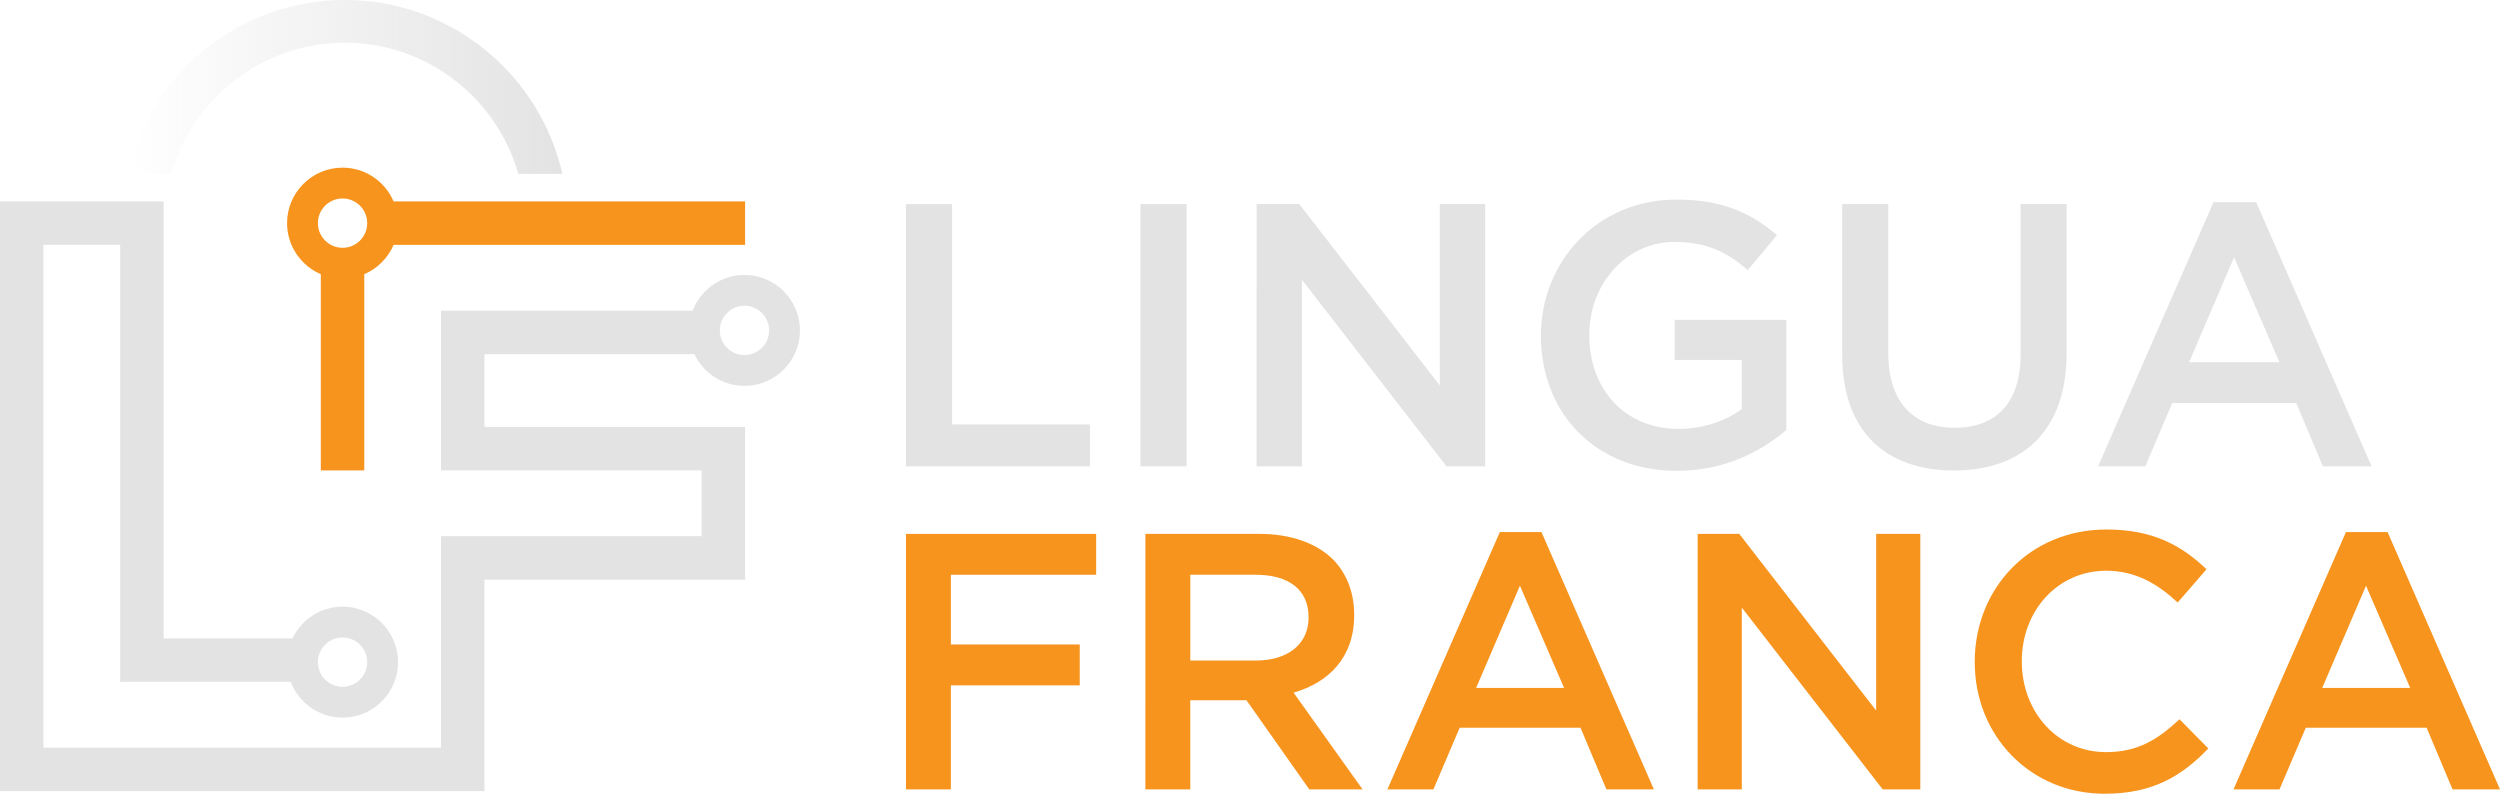
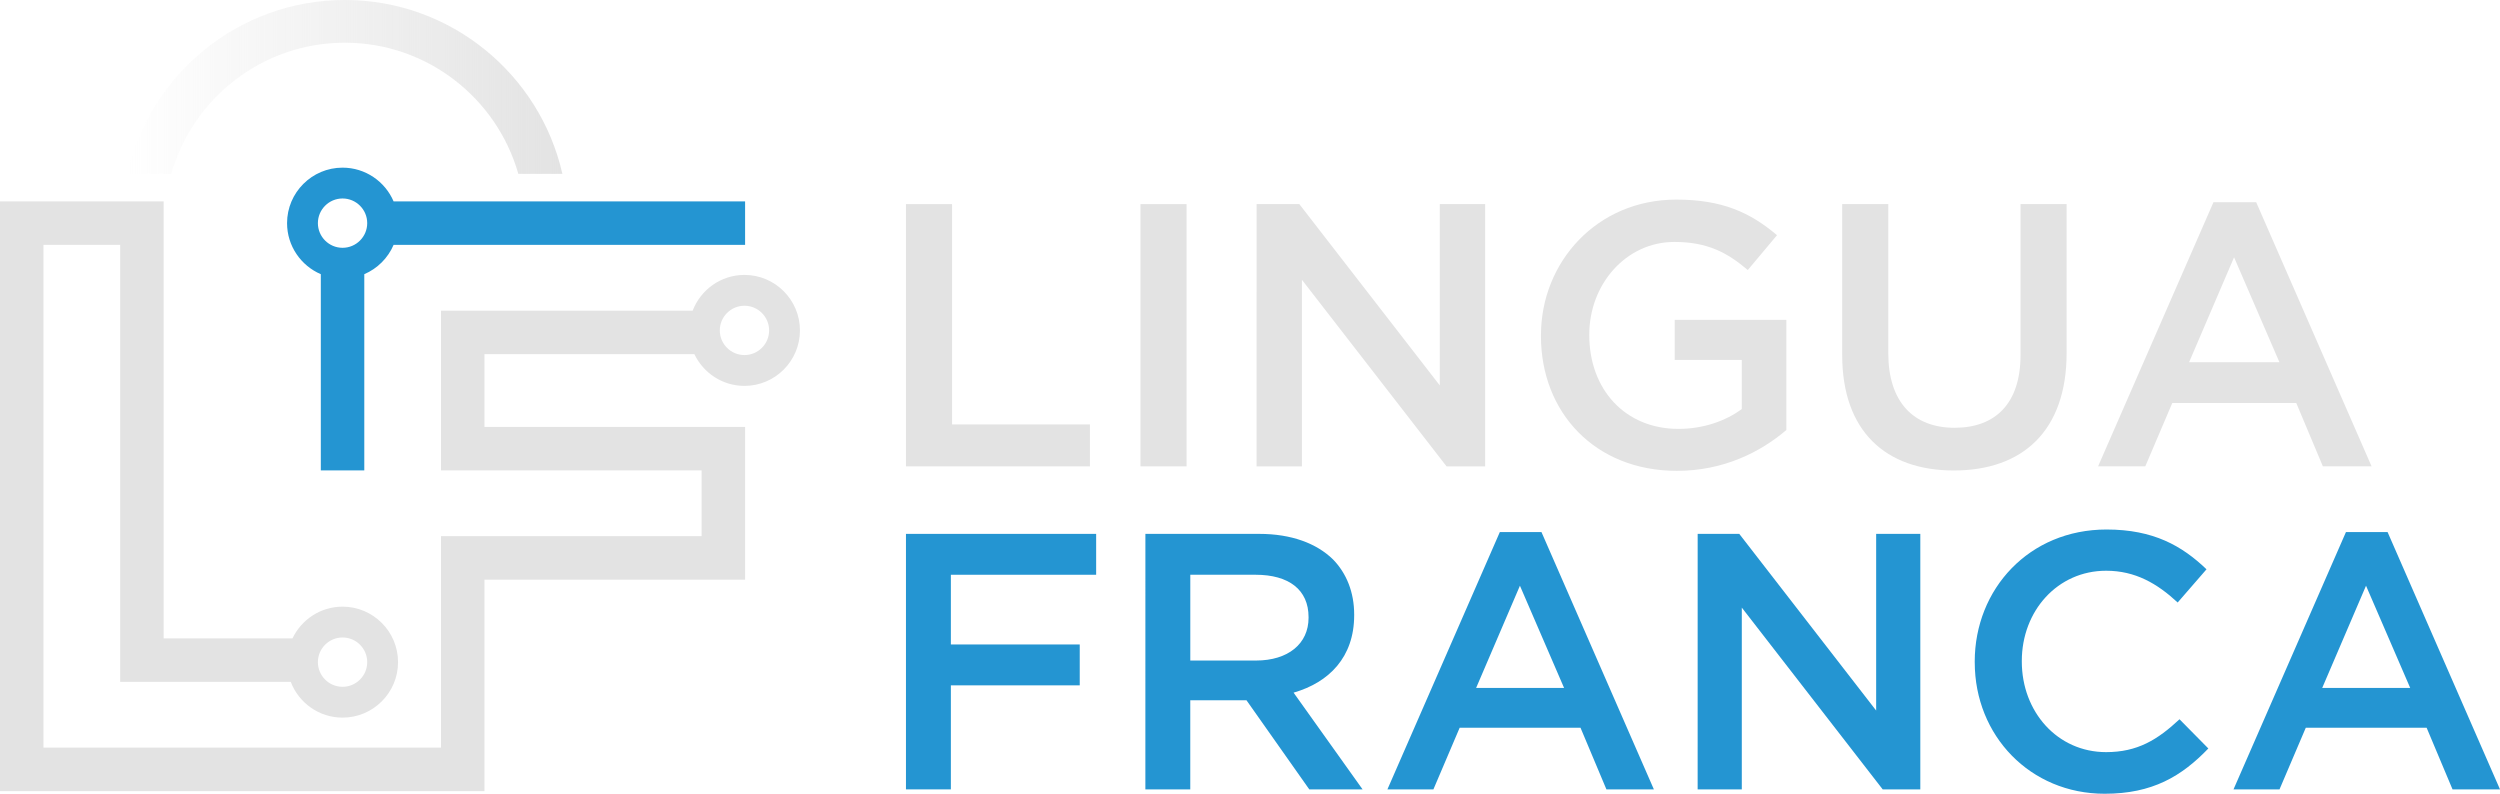
<svg xmlns="http://www.w3.org/2000/svg" xmlns:xlink="http://www.w3.org/1999/xlink" width="800" height="254.011" viewBox="0 0 81.92 26.008" preserveAspectRatio="xMinYMin meet" version="1.1" id="svg6581">
  <defs id="defs6563">
    <linearGradient x1="0" y1="0" x2="1" y2="0" gradientUnits="userSpaceOnUse" gradientTransform="matrix(129.2113,0,0,129.2113,62.63752,232.1215)" spreadMethod="pad" id="linearGradient2262">
      <stop style="stop-opacity:1;stop-color:#e3e3e3" offset="0" id="stop2258" />
      <stop style="stop-opacity:0;stop-color:#f7941e" offset="1" id="stop2260" />
    </linearGradient>
    <clipPath clipPathUnits="userSpaceOnUse" id="clipPath36">
      <path d="M 0,275.441 H 276.279 V 0 H 0 Z" id="path34" />
    </clipPath>
    <linearGradient id="linearGradient28" spreadMethod="pad" gradientTransform="matrix(129.2113,0,0,104.4452,156.8528,538.5075)" gradientUnits="userSpaceOnUse" y2="0" x2="1" y1="0" x1="0" xlink:href="#linearGradient2262">
      <stop id="stop24-3" offset="0" style="stop-color:#e3e3e3;stop-opacity:0;" />
      <stop id="stop26" offset="1" style="stop-color:#e3e3e3;stop-opacity:1;" />
    </linearGradient>
  </defs>
  <g id="g6596" transform="matrix(0.1053371,0,0,-0.1053371,-3.546042,28.98929)">
    <g id="g10" transform="translate(9.097405,6.064937)" />
    <g id="g32501" transform="matrix(1.047703,0,0,1.047703,-1.923591,-1.388616)">
      <g id="g30" transform="translate(9.097405,6.064937)">
        <g id="g32" clip-path="url(#clipPath36)">
-           <g id="g38" transform="translate(126.5786,199.0042)">
-             <path d="m 0,0 c 4.038,0 7.322,-3.285 7.322,-7.322 0,-4.038 -3.284,-7.323 -7.322,-7.323 -4.038,0 -7.323,3.285 -7.323,7.323 C -7.323,-3.285 -4.038,0 0,0 m -6.455,-22.479 v -58.255 h 12.91 v 58.255 c 3.901,1.669 7.033,4.8 8.701,8.702 H 119.521 V -0.868 H 15.156 C 12.64,5.018 6.794,9.153 0,9.153 c -9.084,0 -16.476,-7.391 -16.476,-16.475 0,-6.795 4.136,-12.64 10.021,-15.157" style="fill:#f7941e;fill-opacity:1;fill-rule:nonzero;stroke:none" id="path40" />
-           </g>
+           <g id="g38" transform="translate(126.5786,199.0042)" />
          <g id="g42" transform="translate(126.5786,68.6584)" style="fill:#e3e3e3;fill-opacity:1">
            <path d="m 0,0 c 4.038,0 7.322,-3.284 7.322,-7.322 0,-4.037 -3.284,-7.323 -7.322,-7.323 -4.038,0 -7.323,3.286 -7.323,7.323 C -7.323,-3.284 -4.038,0 0,0 m 119.332,98.498 c 4.037,0 7.322,-3.285 7.322,-7.323 0,-4.037 -3.285,-7.322 -7.322,-7.322 -4.038,0 -7.323,3.285 -7.323,7.322 0,4.038 3.285,7.323 7.323,7.323 M 104.464,84.122 c 2.649,-5.56 8.308,-9.422 14.868,-9.422 9.084,0 16.475,7.391 16.475,16.475 0,9.085 -7.391,16.476 -16.475,16.476 -7.017,0 -13.006,-4.417 -15.377,-10.609 H 29.226 V 49.611 h 77.385 V 30.082 H 29.226 V -32.705 H -88.8 v 149.274 h 22.772 V -13.178 h 50.647 c 2.368,-6.198 8.36,-10.62 15.381,-10.62 9.084,0 16.476,7.392 16.476,16.476 0,9.085 -7.392,16.476 -16.476,16.476 -6.559,0 -12.218,-3.862 -14.867,-9.423 h -38.252 v 129.747 h -48.59 V -45.614 H 42.135 v 62.787 h 77.386 V 62.521 H 42.135 v 21.612 z" style="fill:#e3e3e3;fill-opacity:1;fill-rule:nonzero;stroke:none" id="path44" />
          </g>
        </g>
      </g>
    </g>
  </g>
  <g id="g14864" transform="matrix(0.1534919,0,0,0.1534919,-7.149797,-3.4755)">
+     <path d="m 0,0 c 4.038,0 7.322,-3.285 7.322,-7.322 0,-4.038 -3.284,-7.323 -7.322,-7.323 -4.038,0 -7.323,3.285 -7.323,7.323 C -7.323,-3.285 -4.038,0 0,0 m -6.455,-22.479 v -58.255 h 12.91 v 58.255 c 3.901,1.669 7.033,4.8 8.701,8.702 H 119.521 V -0.868 H 15.156 C 12.64,5.018 6.794,9.153 0,9.153 c -9.084,0 -16.476,-7.391 -16.476,-16.475 0,-6.795 4.136,-12.64 10.021,-15.157" style="fill:#2495d2;fill-opacity:1;fill-rule:nonzero;stroke:none" id="path40" transform="matrix(0.7190087,0,0,-0.7190087,119.7106,65.01464)" />
+     <path id="path72" style="fill:#2495d2;fill-opacity:1;fill-rule:nonzero;stroke:none;stroke-width:0.137" d="m 323.684,326.043 h 7.658 v 1.646 h -5.85 v 2.807 h 5.189 v 1.646 h -5.189 v 4.189 h -1.808 z" transform="matrix(5.301796,0,0,5.301796,-1476.117,-1591.996)" />
+     <path id="path76" style="fill:#2495d2;fill-opacity:1;fill-rule:nonzero;stroke:none;stroke-width:0.137" d="m 337.779,331.143 c 1.293,0 2.116,-0.676 2.116,-1.72 v -0.029 c 0,-1.102 -0.794,-1.705 -2.131,-1.705 h -2.631 v 3.454 z m -4.454,-5.1 h 4.586 c 1.293,0 2.308,0.382 2.969,1.029 0.544,0.558 0.852,1.323 0.852,2.219 v 0.029 c 0,1.69 -1.014,2.705 -2.44,3.116 l 2.778,3.895 h -2.146 l -2.528,-3.587 h -2.264 v 3.587 h -1.808 z" transform="matrix(5.301796,0,0,5.301796,-1476.117,-1591.996)" />
+     <path id="path80" style="fill:#2495d2;fill-opacity:1;fill-rule:nonzero;stroke:none;stroke-width:0.137" d="m 350.184,332.246 -1.778,-4.116 -1.764,4.116 z m -2.587,-6.276 h 1.676 l 4.527,10.362 h -1.911 l -1.044,-2.484 h -4.865 l -1.058,2.484 h -1.852 z" transform="matrix(5.301796,0,0,5.301796,-1476.117,-1591.996)" />
+     <path id="path84" style="fill:#2495d2;fill-opacity:1;fill-rule:nonzero;stroke:none;stroke-width:0.137" d="m 355.563,326.043 h 1.675 l 5.512,7.114 v -7.114 h 1.778 v 10.289 h -1.514 l -5.674,-7.32 v 7.32 h -1.778 z" transform="matrix(5.301796,0,0,5.301796,-1476.117,-1591.996)" />
+     <path id="path88" style="fill:#2495d2;fill-opacity:1;fill-rule:nonzero;stroke:none;stroke-width:0.137" d="m 366.719,331.217 v -0.029 c 0,-2.925 2.19,-5.321 5.306,-5.321 1.896,0 3.043,0.661 4.027,1.602 l -1.161,1.337 c -0.823,-0.764 -1.705,-1.279 -2.881,-1.279 -1.955,0 -3.395,1.617 -3.395,3.63 v 0.029 c 0,2.014 1.426,3.645 3.395,3.645 1.264,0 2.073,-0.5 2.955,-1.323 l 1.161,1.176 c -1.073,1.117 -2.249,1.823 -4.174,1.823 -2.999,0 -5.232,-2.337 -5.232,-5.291" transform="matrix(5.301796,0,0,5.301796,-1476.117,-1591.996)" />
+     <path id="path92" style="fill:#2495d2;fill-opacity:1;fill-rule:nonzero;stroke:none;stroke-width:0.137" d="m 384.254,332.246 -1.779,-4.116 -1.764,4.116 z m -2.587,-6.276 h 1.676 l 4.527,10.362 h -1.911 l -1.044,-2.484 h -4.865 l -1.059,2.484 h -1.852 z" transform="matrix(5.301796,0,0,5.301796,-1476.117,-1591.996)" />
    <g id="g14880" style="fill:#e3e3e3;fill-opacity:1" transform="matrix(5.165674,0,0,5.165674,-1432.057,-1548.286)">
      <path id="path50" style="fill:#e3e3e3;fill-opacity:1;fill-rule:nonzero;stroke:none;stroke-width:0.137" d="m 323.684,312.544 h 1.905 v 9.105 h 5.698 v 1.734 h -7.603 z" />
      <path id="path52" style="fill:#e3e3e3;fill-opacity:1;fill-rule:nonzero;stroke:none;stroke-width:0.137" d="m 333.376,312.544 h 1.905 v 10.839 h -1.905 z" />
      <path id="path56" style="fill:#e3e3e3;fill-opacity:1;fill-rule:nonzero;stroke:none;stroke-width:0.137" d="m 338.175,312.544 h 1.765 l 5.806,7.494 v -7.494 h 1.874 v 10.839 h -1.595 l -5.977,-7.711 v 7.711 h -1.874 z" />
      <path id="path60" style="fill:#e3e3e3;fill-opacity:1;fill-rule:nonzero;stroke:none;stroke-width:0.137" d="m 349.927,317.994 v -0.031 c 0,-3.035 2.323,-5.605 5.59,-5.605 1.889,0 3.05,0.526 4.165,1.471 l -1.208,1.44 c -0.836,-0.712 -1.657,-1.161 -3.035,-1.161 -1.997,0 -3.515,1.75 -3.515,3.824 v 0.031 c 0,2.23 1.471,3.871 3.685,3.871 1.022,0 1.951,-0.325 2.617,-0.821 v -2.028 h -2.772 v -1.657 h 4.614 v 4.552 c -1.068,0.914 -2.601,1.688 -4.521,1.688 -3.391,0 -5.621,-2.415 -5.621,-5.574" />
      <path id="path64" style="fill:#e3e3e3;fill-opacity:1;fill-rule:nonzero;stroke:none;stroke-width:0.137" d="m 362.376,318.784 v -6.24 h 1.905 v 6.163 c 0,2.013 1.037,3.081 2.74,3.081 1.688,0 2.725,-1.007 2.725,-3.004 v -6.24 h 1.905 v 6.147 c 0,3.236 -1.827,4.862 -4.661,4.862 -2.818,0 -4.614,-1.626 -4.614,-4.769" />
      <path id="path68" style="fill:#e3e3e3;fill-opacity:1;fill-rule:nonzero;stroke:none;stroke-width:0.137" d="m 380.445,319.078 -1.874,-4.335 -1.858,4.335 z m -2.725,-6.612 h 1.765 l 4.769,10.916 h -2.013 l -1.099,-2.617 h -5.125 l -1.115,2.617 h -1.951 z" />
    </g>
-     <g id="g14872" style="fill:#f7941e;fill-opacity:1" transform="matrix(5.301796,0,0,5.301796,-1476.117,-1591.996)">
-       <path id="path72" style="fill:#f7941e;fill-opacity:1;fill-rule:nonzero;stroke:none;stroke-width:0.137" d="m 323.684,326.043 h 7.658 v 1.646 h -5.85 v 2.807 h 5.189 v 1.646 h -5.189 v 4.189 h -1.808 z" />
-       <path id="path76" style="fill:#f7941e;fill-opacity:1;fill-rule:nonzero;stroke:none;stroke-width:0.137" d="m 337.779,331.143 c 1.293,0 2.116,-0.676 2.116,-1.72 v -0.029 c 0,-1.102 -0.794,-1.705 -2.131,-1.705 h -2.631 v 3.454 z m -4.454,-5.1 h 4.586 c 1.293,0 2.308,0.382 2.969,1.029 0.544,0.558 0.852,1.323 0.852,2.219 v 0.029 c 0,1.69 -1.014,2.705 -2.44,3.116 l 2.778,3.895 h -2.146 l -2.528,-3.587 h -2.264 v 3.587 h -1.808 z" />
-       <path id="path80" style="fill:#f7941e;fill-opacity:1;fill-rule:nonzero;stroke:none;stroke-width:0.137" d="m 350.184,332.246 -1.778,-4.116 -1.764,4.116 z m -2.587,-6.276 h 1.676 l 4.527,10.362 h -1.911 l -1.044,-2.484 h -4.865 l -1.058,2.484 h -1.852 z" />
-       <path id="path84" style="fill:#f7941e;fill-opacity:1;fill-rule:nonzero;stroke:none;stroke-width:0.137" d="m 355.563,326.043 h 1.675 l 5.512,7.114 v -7.114 h 1.778 v 10.289 h -1.514 l -5.674,-7.32 v 7.32 h -1.778 z" />
-       <path id="path88" style="fill:#f7941e;fill-opacity:1;fill-rule:nonzero;stroke:none;stroke-width:0.137" d="m 366.719,331.217 v -0.029 c 0,-2.925 2.19,-5.321 5.306,-5.321 1.896,0 3.043,0.661 4.027,1.602 l -1.161,1.337 c -0.823,-0.764 -1.705,-1.279 -2.881,-1.279 -1.955,0 -3.395,1.617 -3.395,3.63 v 0.029 c 0,2.014 1.426,3.645 3.395,3.645 1.264,0 2.073,-0.5 2.955,-1.323 l 1.161,1.176 c -1.073,1.117 -2.249,1.823 -4.174,1.823 -2.999,0 -5.232,-2.337 -5.232,-5.291" />
-       <path id="path92" style="fill:#f7941e;fill-opacity:1;fill-rule:nonzero;stroke:none;stroke-width:0.137" d="m 384.254,332.246 -1.779,-4.116 -1.764,4.116 z m -2.587,-6.276 h 1.676 l 4.527,10.362 h -1.911 l -1.044,-2.484 h -4.865 l -1.059,2.484 h -1.852 z" />
-     </g>
+     <g id="g14872" style="fill:#f7941e;fill-opacity:1" transform="matrix(5.301796,0,0,5.301796,-1476.117,-1591.996)" />
  </g>
  <g id="g22" style="stroke-width:1;stroke-miterlimit:4;stroke-dasharray:none" transform="matrix(0.1103623,0,0,-0.1365333,-13.14256,76.37302)">
    <path d="m 156.853,517.642 h 13.08 c 6.382,18.147 27.057,31.481 51.526,31.481 v 0 c 24.469,0 45.143,-13.334 51.525,-31.481 v 0 h 13.08 c -6.679,23.858 -33.099,41.731 -64.605,41.731 v 0 c -31.506,0 -57.927,-17.873 -64.606,-41.731" style="fill:url(#linearGradient28);fill-opacity:1;stroke:none;stroke-width:0.898;stroke-miterlimit:4;stroke-dasharray:none" id="path30" />
  </g>
</svg>
